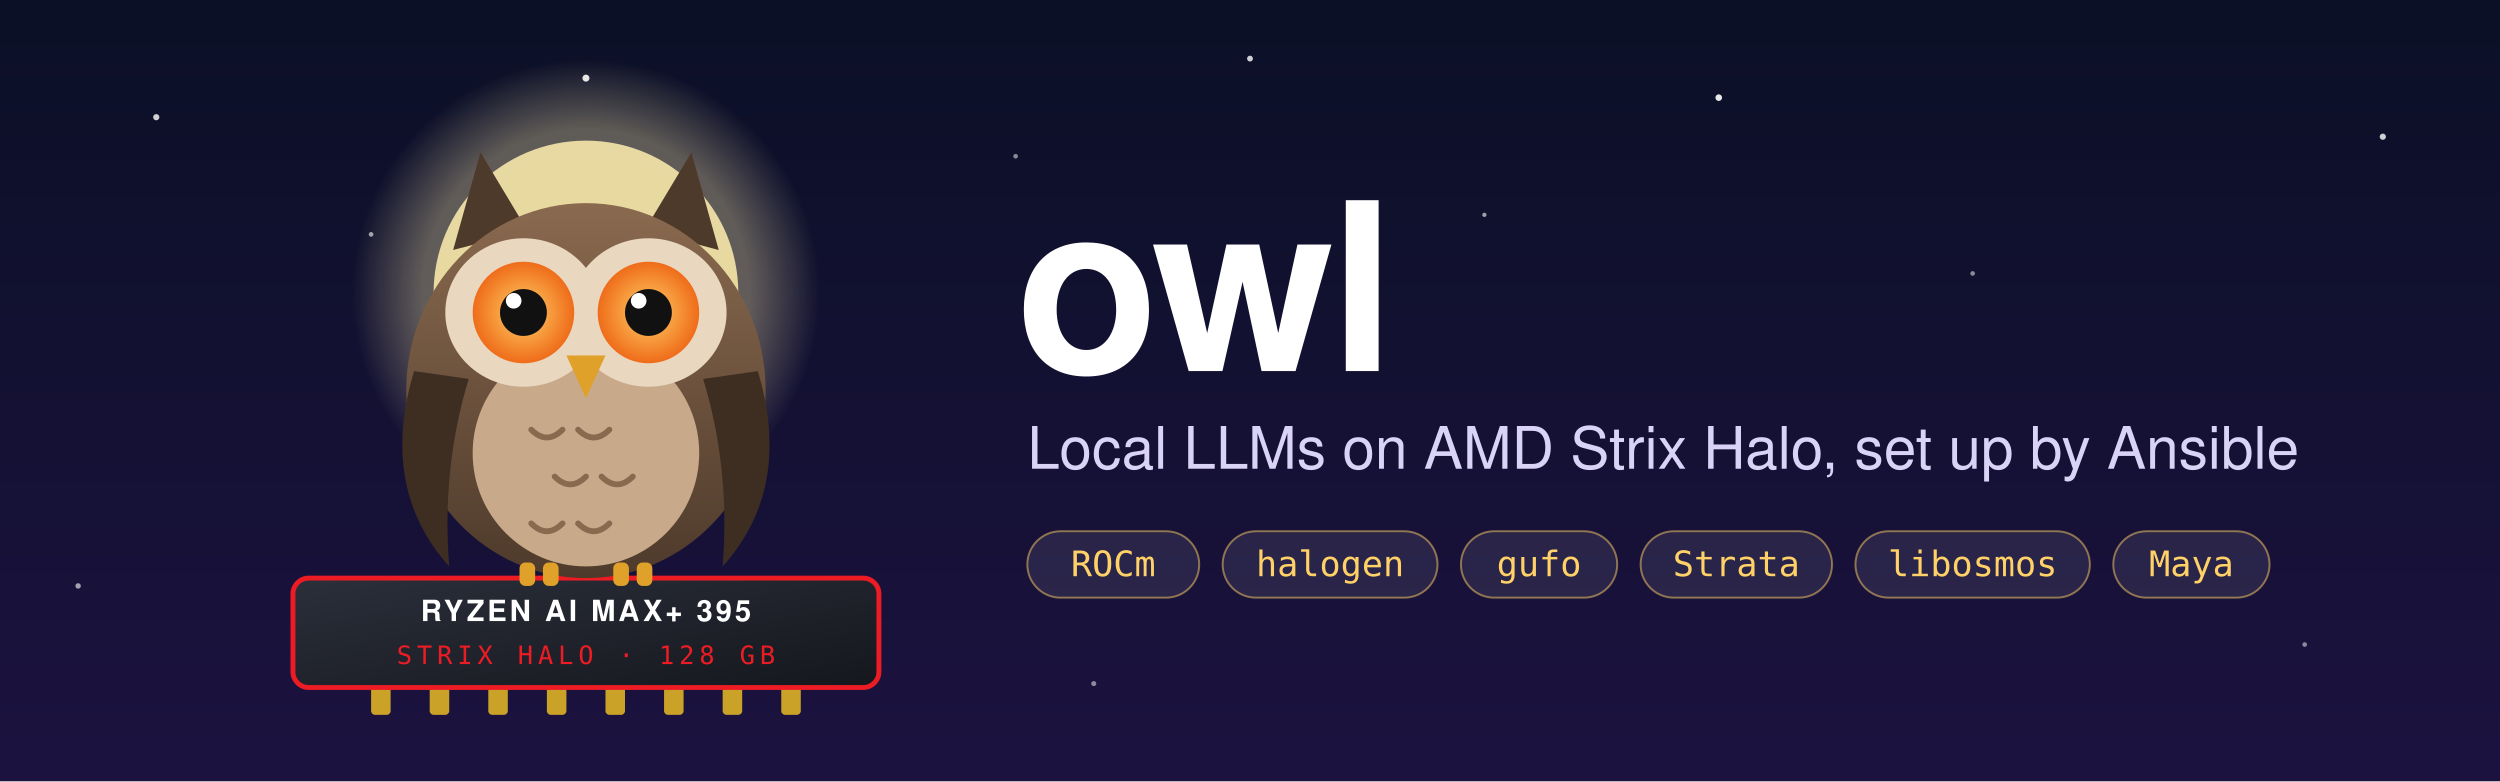
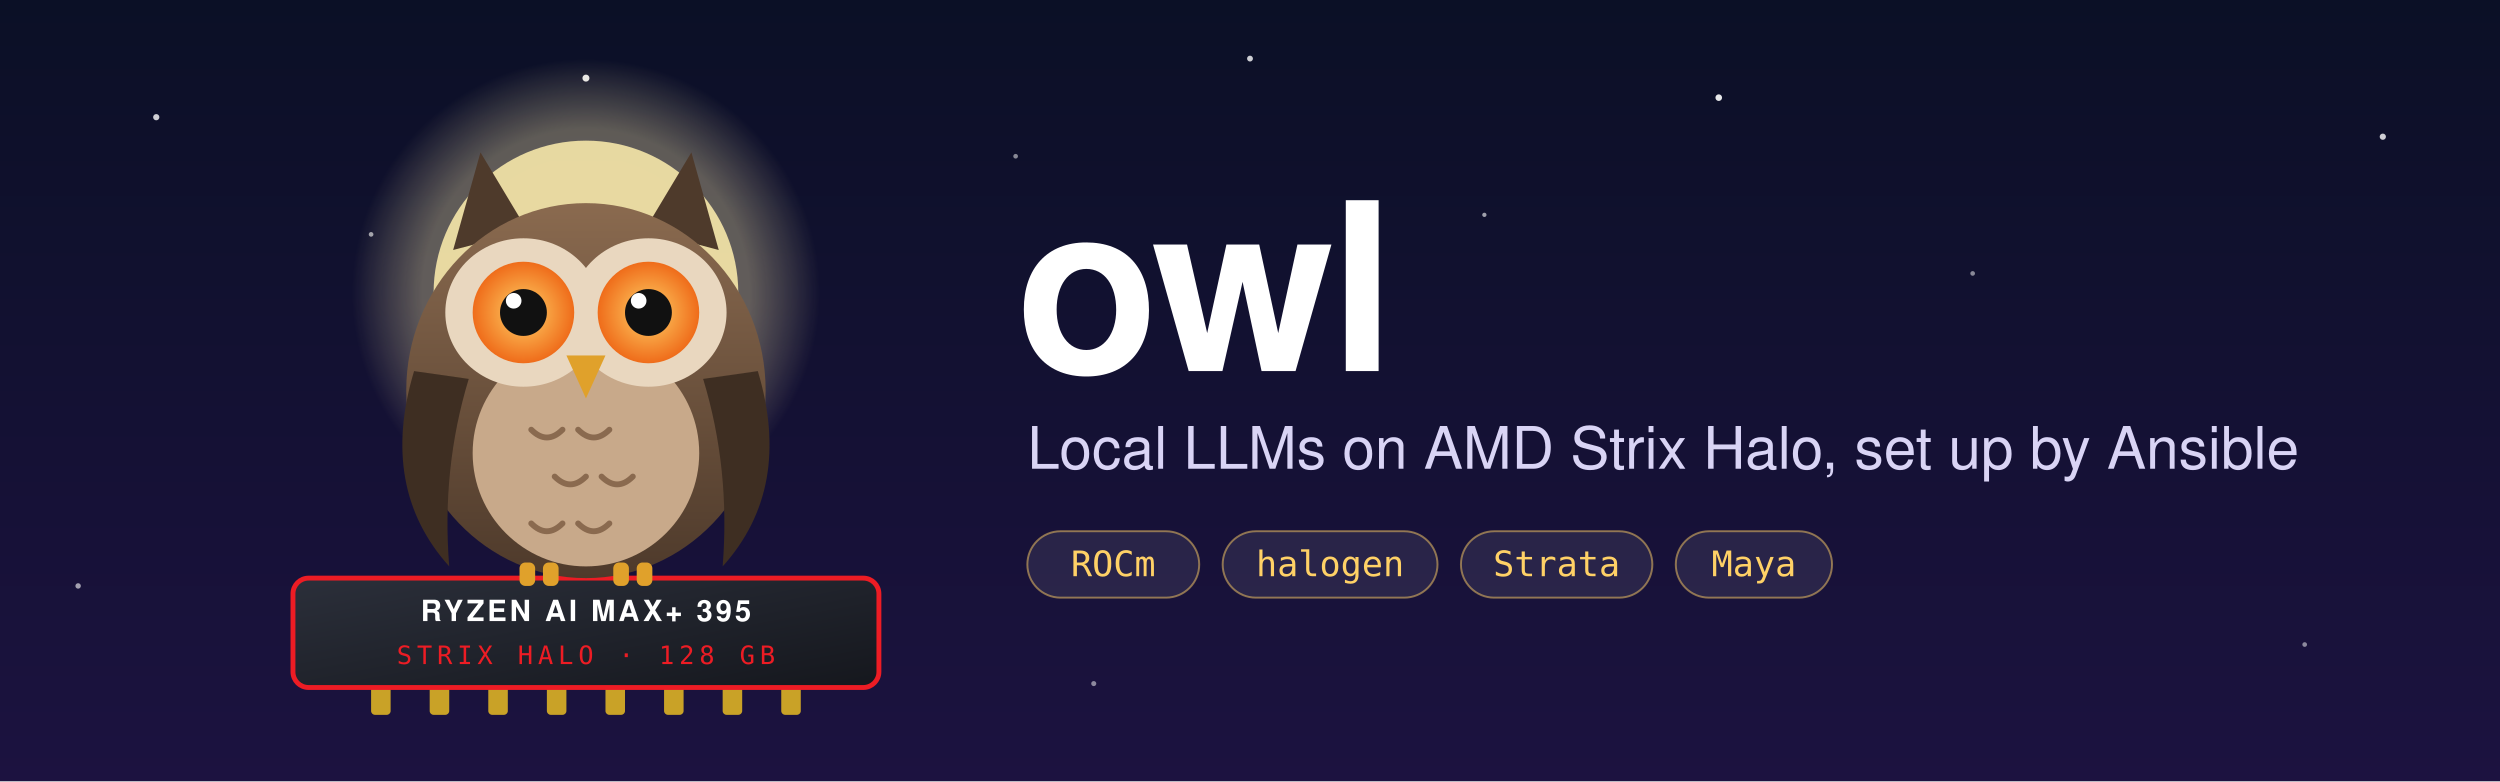
<svg xmlns="http://www.w3.org/2000/svg" width="1280" height="400" viewBox="0 0 1280 400" role="img" aria-labelledby="t d">
  <defs>
    <linearGradient id="sky" x1="0" y1="0" x2="0" y2="1">
      <stop offset="0" stop-color="#0b1026" />
      <stop offset="1" stop-color="#1c1240" />
    </linearGradient>
    <radialGradient id="moon" cx="0.5" cy="0.5" r="0.5">
      <stop offset="0" stop-color="#fff7d6" />
      <stop offset="0.7" stop-color="#f6e7a8" />
      <stop offset="1" stop-color="#f6e7a8" stop-opacity="0" />
    </radialGradient>
    <linearGradient id="body" x1="0" y1="0" x2="0" y2="1">
      <stop offset="0" stop-color="#8a6a4f" />
      <stop offset="1" stop-color="#4e3a2b" />
    </linearGradient>
    <linearGradient id="chip" x1="0" y1="0" x2="1" y2="1">
      <stop offset="0" stop-color="#2b2f3a" />
      <stop offset="1" stop-color="#15171d" />
    </linearGradient>
    <radialGradient id="iris" cx="0.5" cy="0.5" r="0.5">
      <stop offset="0" stop-color="#ffd166" />
      <stop offset="1" stop-color="#ef6c1a" />
    </radialGradient>
  </defs>
  <rect width="1280" height="400" fill="url(#sky)" />
  <g fill="#ffffff">
    <circle cx="80" cy="60" r="1.6" opacity="0.8" />
    <circle cx="190" cy="120" r="1.2" opacity="0.6" />
    <circle cx="300" cy="40" r="1.8" opacity="0.9" />
    <circle cx="520" cy="80" r="1.2" opacity="0.5" />
    <circle cx="640" cy="30" r="1.5" opacity="0.8" />
    <circle cx="760" cy="110" r="1.1" opacity="0.6" />
    <circle cx="880" cy="50" r="1.7" opacity="0.9" />
    <circle cx="1010" cy="140" r="1.2" opacity="0.5" />
    <circle cx="1220" cy="70" r="1.6" opacity="0.8" />
    <circle cx="1180" cy="330" r="1.2" opacity="0.5" />
    <circle cx="560" cy="350" r="1.3" opacity="0.5" />
    <circle cx="40" cy="300" r="1.4" opacity="0.6" />
  </g>
  <circle cx="300" cy="150" r="120" fill="url(#moon)" opacity="0.35" />
  <circle cx="300" cy="150" r="78" fill="#f6e7a8" opacity="0.9" />
  <g>
    <g fill="#c9a227">
      <rect x="190" y="346" width="10" height="20" rx="2" />
      <rect x="220" y="346" width="10" height="20" rx="2" />
      <rect x="250" y="346" width="10" height="20" rx="2" />
      <rect x="280" y="346" width="10" height="20" rx="2" />
      <rect x="310" y="346" width="10" height="20" rx="2" />
      <rect x="340" y="346" width="10" height="20" rx="2" />
      <rect x="370" y="346" width="10" height="20" rx="2" />
      <rect x="400" y="346" width="10" height="20" rx="2" />
    </g>
    <rect x="150" y="296" width="300" height="56" rx="8" fill="url(#chip)" stroke="#ed1c24" stroke-width="2.5" />
    <text x="300" y="318" text-anchor="middle" font-family="-apple-system, 'Segoe UI', Helvetica, Arial, sans-serif" font-size="15" font-weight="700" fill="#ffffff" letter-spacing="1.5">RYZEN AI MAX+ 395</text>
    <text x="300" y="340" text-anchor="middle" font-family="ui-monospace, Menlo, Consolas, monospace" font-size="13" fill="#ed1c24" letter-spacing="2.5">STRIX HALO · 128 GB</text>
  </g>
  <g>
    <path d="M232 128 L246 78 L270 118 Z" fill="#4e3a2b" />
    <path d="M368 128 L354 78 L330 118 Z" fill="#4e3a2b" />
    <ellipse cx="300" cy="200" rx="92" ry="96" fill="url(#body)" />
    <ellipse cx="300" cy="232" rx="58" ry="58" fill="#c8a98a" />
    <g fill="none" stroke="#8a6a4f" stroke-width="3" stroke-linecap="round">
      <path d="M272 220 q8 8 16 0" />
      <path d="M296 220 q8 8 16 0" />
      <path d="M284 244 q8 8 16 0" />
      <path d="M308 244 q8 8 16 0" />
      <path d="M272 268 q8 8 16 0" />
      <path d="M296 268 q8 8 16 0" />
    </g>
    <path d="M212 190 q-18 60 18 100 q-4 -50 10 -96 Z" fill="#3e2e22" />
    <path d="M388 190 q18 60 -18 100 q4 -50 -10 -96 Z" fill="#3e2e22" />
    <ellipse cx="268" cy="160" rx="40" ry="38" fill="#e9d7bf" />
    <ellipse cx="332" cy="160" rx="40" ry="38" fill="#e9d7bf" />
    <circle cx="268" cy="160" r="26" fill="url(#iris)" />
    <circle cx="332" cy="160" r="26" fill="url(#iris)" />
    <circle cx="268" cy="160" r="12" fill="#111" />
    <circle cx="332" cy="160" r="12" fill="#111" />
    <circle cx="263" cy="154" r="4" fill="#fff" />
    <circle cx="327" cy="154" r="4" fill="#fff" />
    <path d="M290 182 L310 182 L300 204 Z" fill="#e0a12b" />
    <g fill="#e0a12b">
      <rect x="266" y="288" width="8" height="12" rx="3" />
      <rect x="278" y="288" width="8" height="12" rx="3" />
      <rect x="314" y="288" width="8" height="12" rx="3" />
      <rect x="326" y="288" width="8" height="12" rx="3" />
    </g>
  </g>
  <text x="520" y="190" font-family="-apple-system, 'Segoe UI', Helvetica, Arial, sans-serif" font-size="120" font-weight="800" fill="#ffffff" letter-spacing="-2">owl</text>
  <text x="526" y="240" font-family="-apple-system, 'Segoe UI', Helvetica, Arial, sans-serif" font-size="30" fill="#d9d4f5">Local LLMs on AMD Strix Halo, set up by Ansible</text>
  <g font-family="ui-monospace, Menlo, Consolas, monospace" font-size="18" fill="#ffd166">
    <rect x="526" y="272" width="88" height="34" rx="17" fill="#ffffff" fill-opacity="0.08" stroke="#ffd166" stroke-opacity="0.5" />
    <text x="570" y="295" text-anchor="middle">ROCm</text>
    <rect x="626" y="272" width="110" height="34" rx="17" fill="#ffffff" fill-opacity="0.08" stroke="#ffd166" stroke-opacity="0.5" />
    <text x="681" y="295" text-anchor="middle">halogen</text>
-     <rect x="748" y="272" width="80" height="34" rx="17" fill="#ffffff" fill-opacity="0.08" stroke="#ffd166" stroke-opacity="0.5" />
-     <text x="788" y="295" text-anchor="middle">gufo</text>
-     <rect x="840" y="272" width="98" height="34" rx="17" fill="#ffffff" fill-opacity="0.08" stroke="#ffd166" stroke-opacity="0.5" />
-     <text x="889" y="295" text-anchor="middle">Strata</text>
-     <rect x="950" y="272" width="120" height="34" rx="17" fill="#ffffff" fill-opacity="0.08" stroke="#ffd166" stroke-opacity="0.5" />
-     <text x="1010" y="295" text-anchor="middle">libosmos</text>
-     <rect x="1082" y="272" width="80" height="34" rx="17" fill="#ffffff" fill-opacity="0.08" stroke="#ffd166" stroke-opacity="0.5" />
-     <text x="1122" y="295" text-anchor="middle">Maya</text>
+     <rect x="748" y="272" width="98" height="34" rx="17" fill="#ffffff" fill-opacity="0.08" stroke="#ffd166" stroke-opacity="0.5" />
+     <text x="797" y="295" text-anchor="middle">Strata</text>
+     <rect x="858" y="272" width="80" height="34" rx="17" fill="#ffffff" fill-opacity="0.08" stroke="#ffd166" stroke-opacity="0.5" />
+     <text x="898" y="295" text-anchor="middle">Maya</text>
  </g>
</svg>
